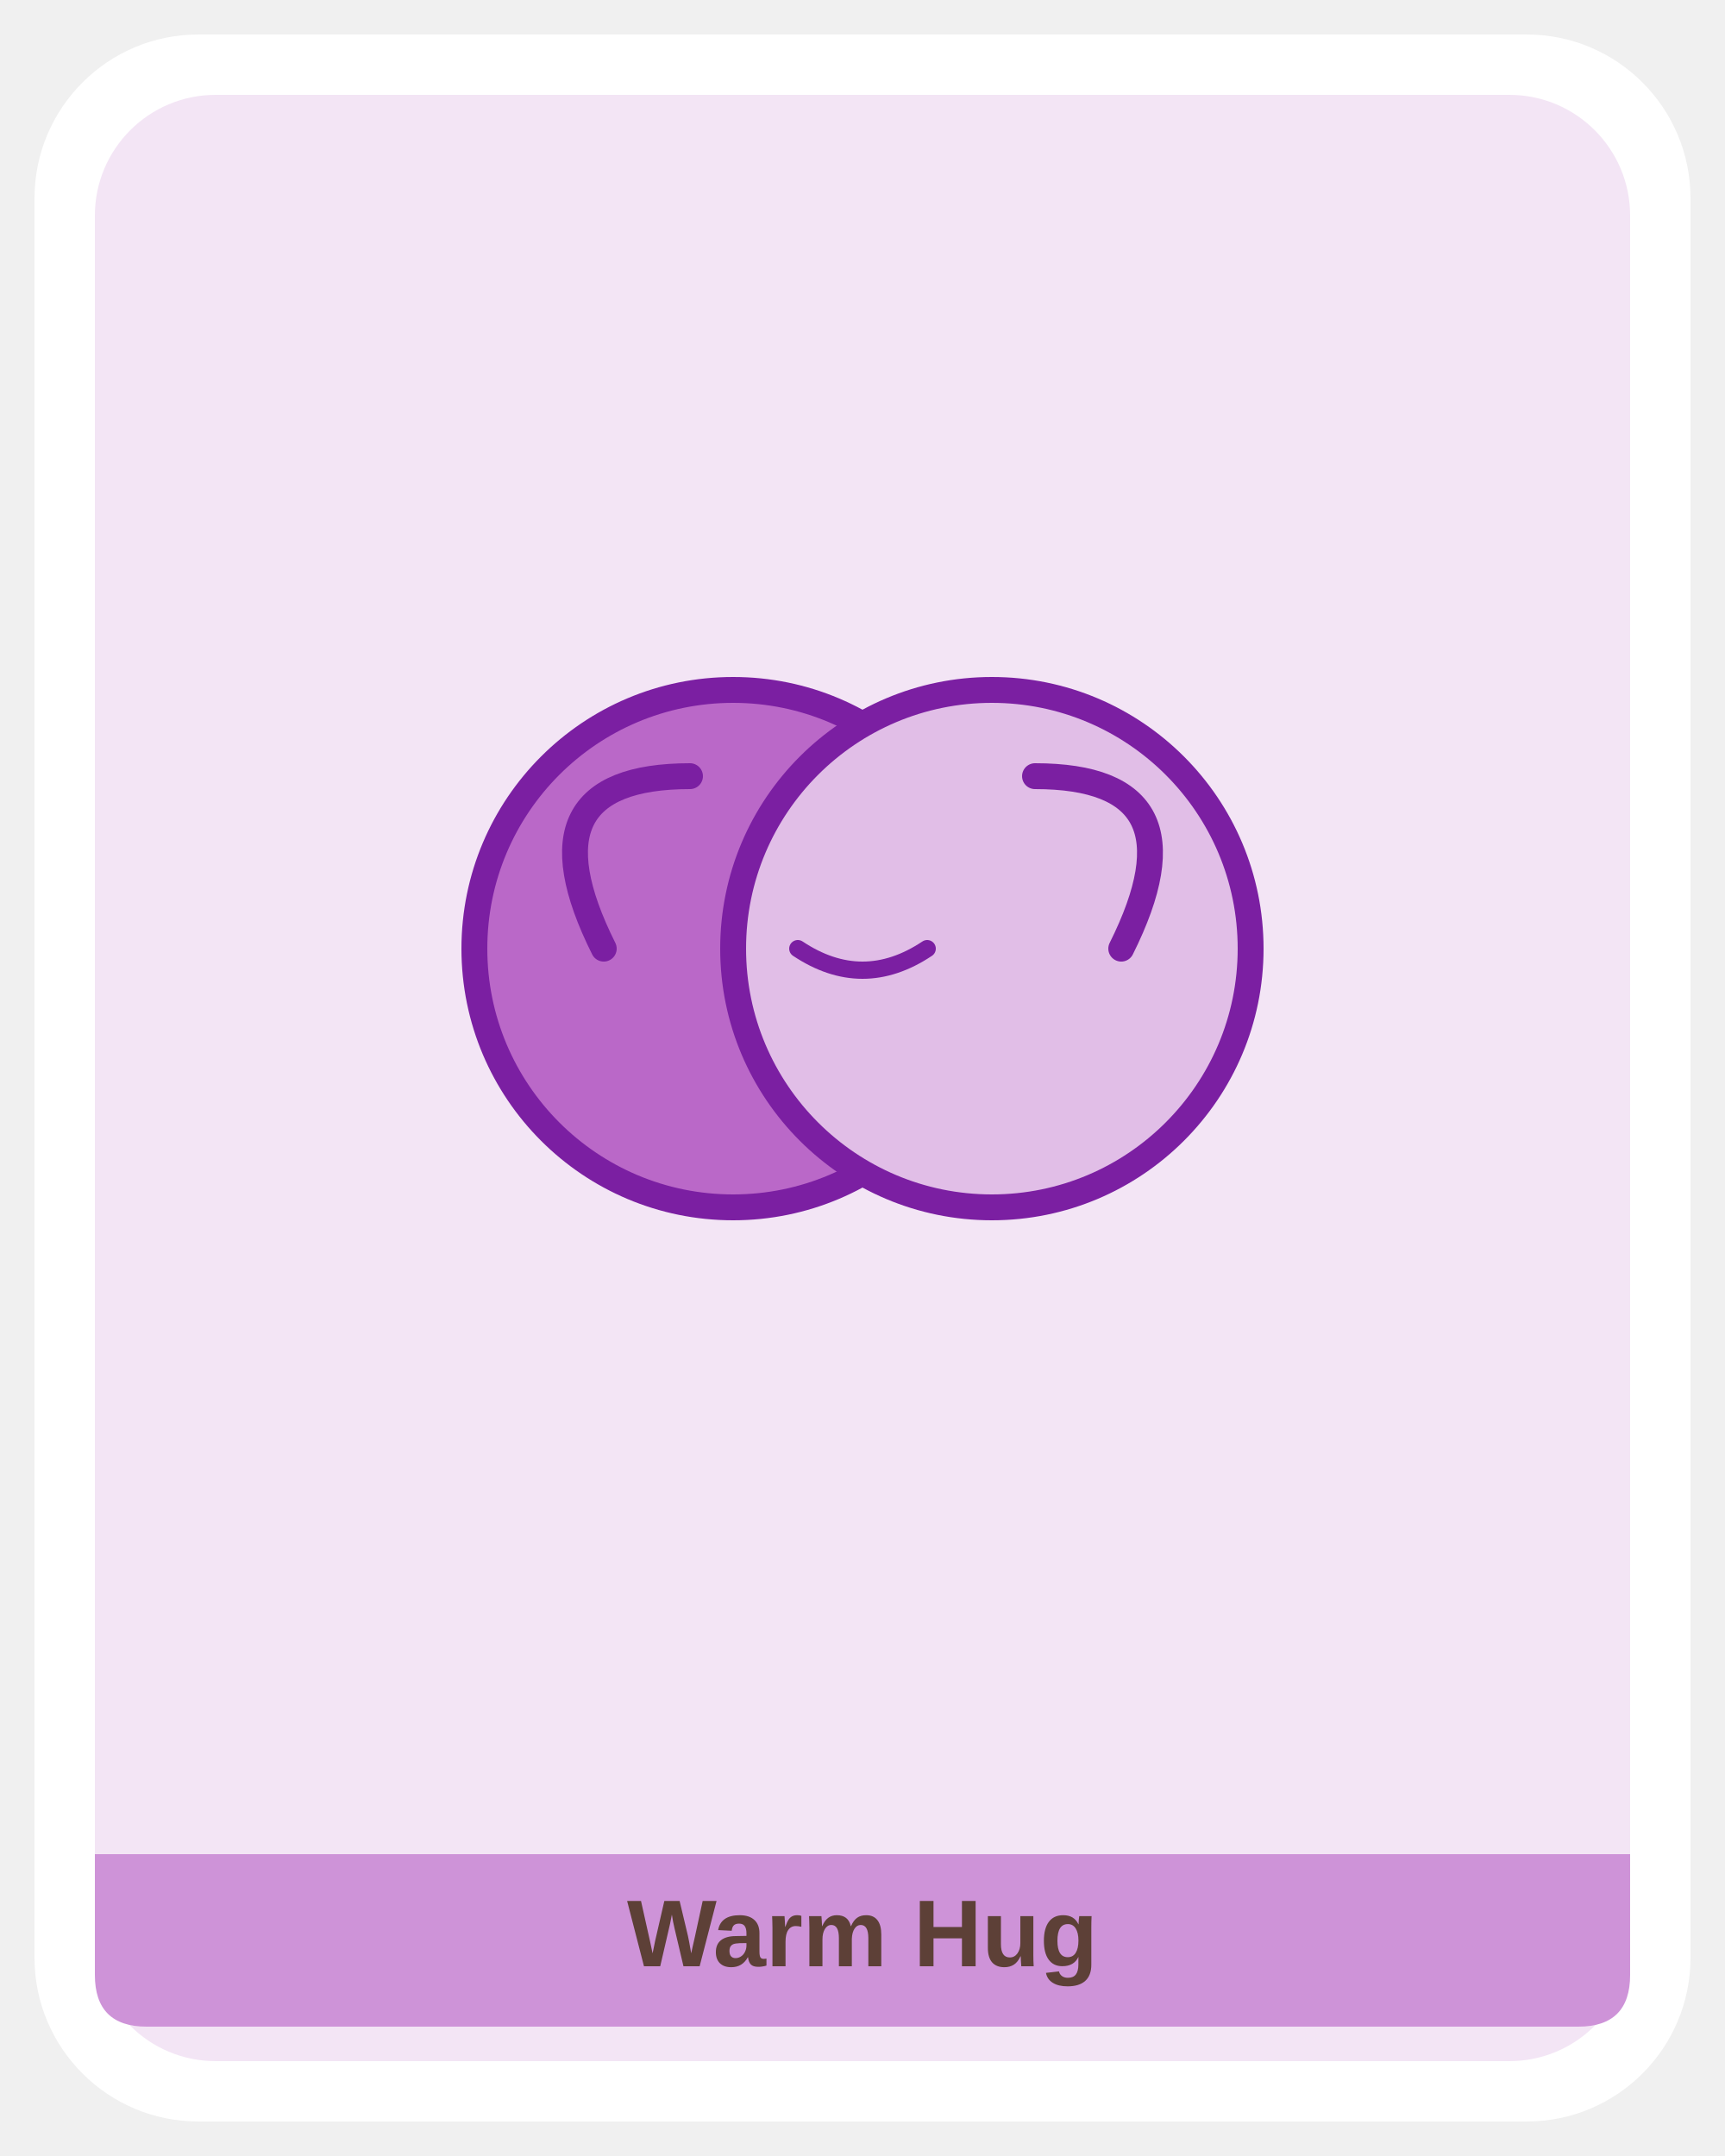
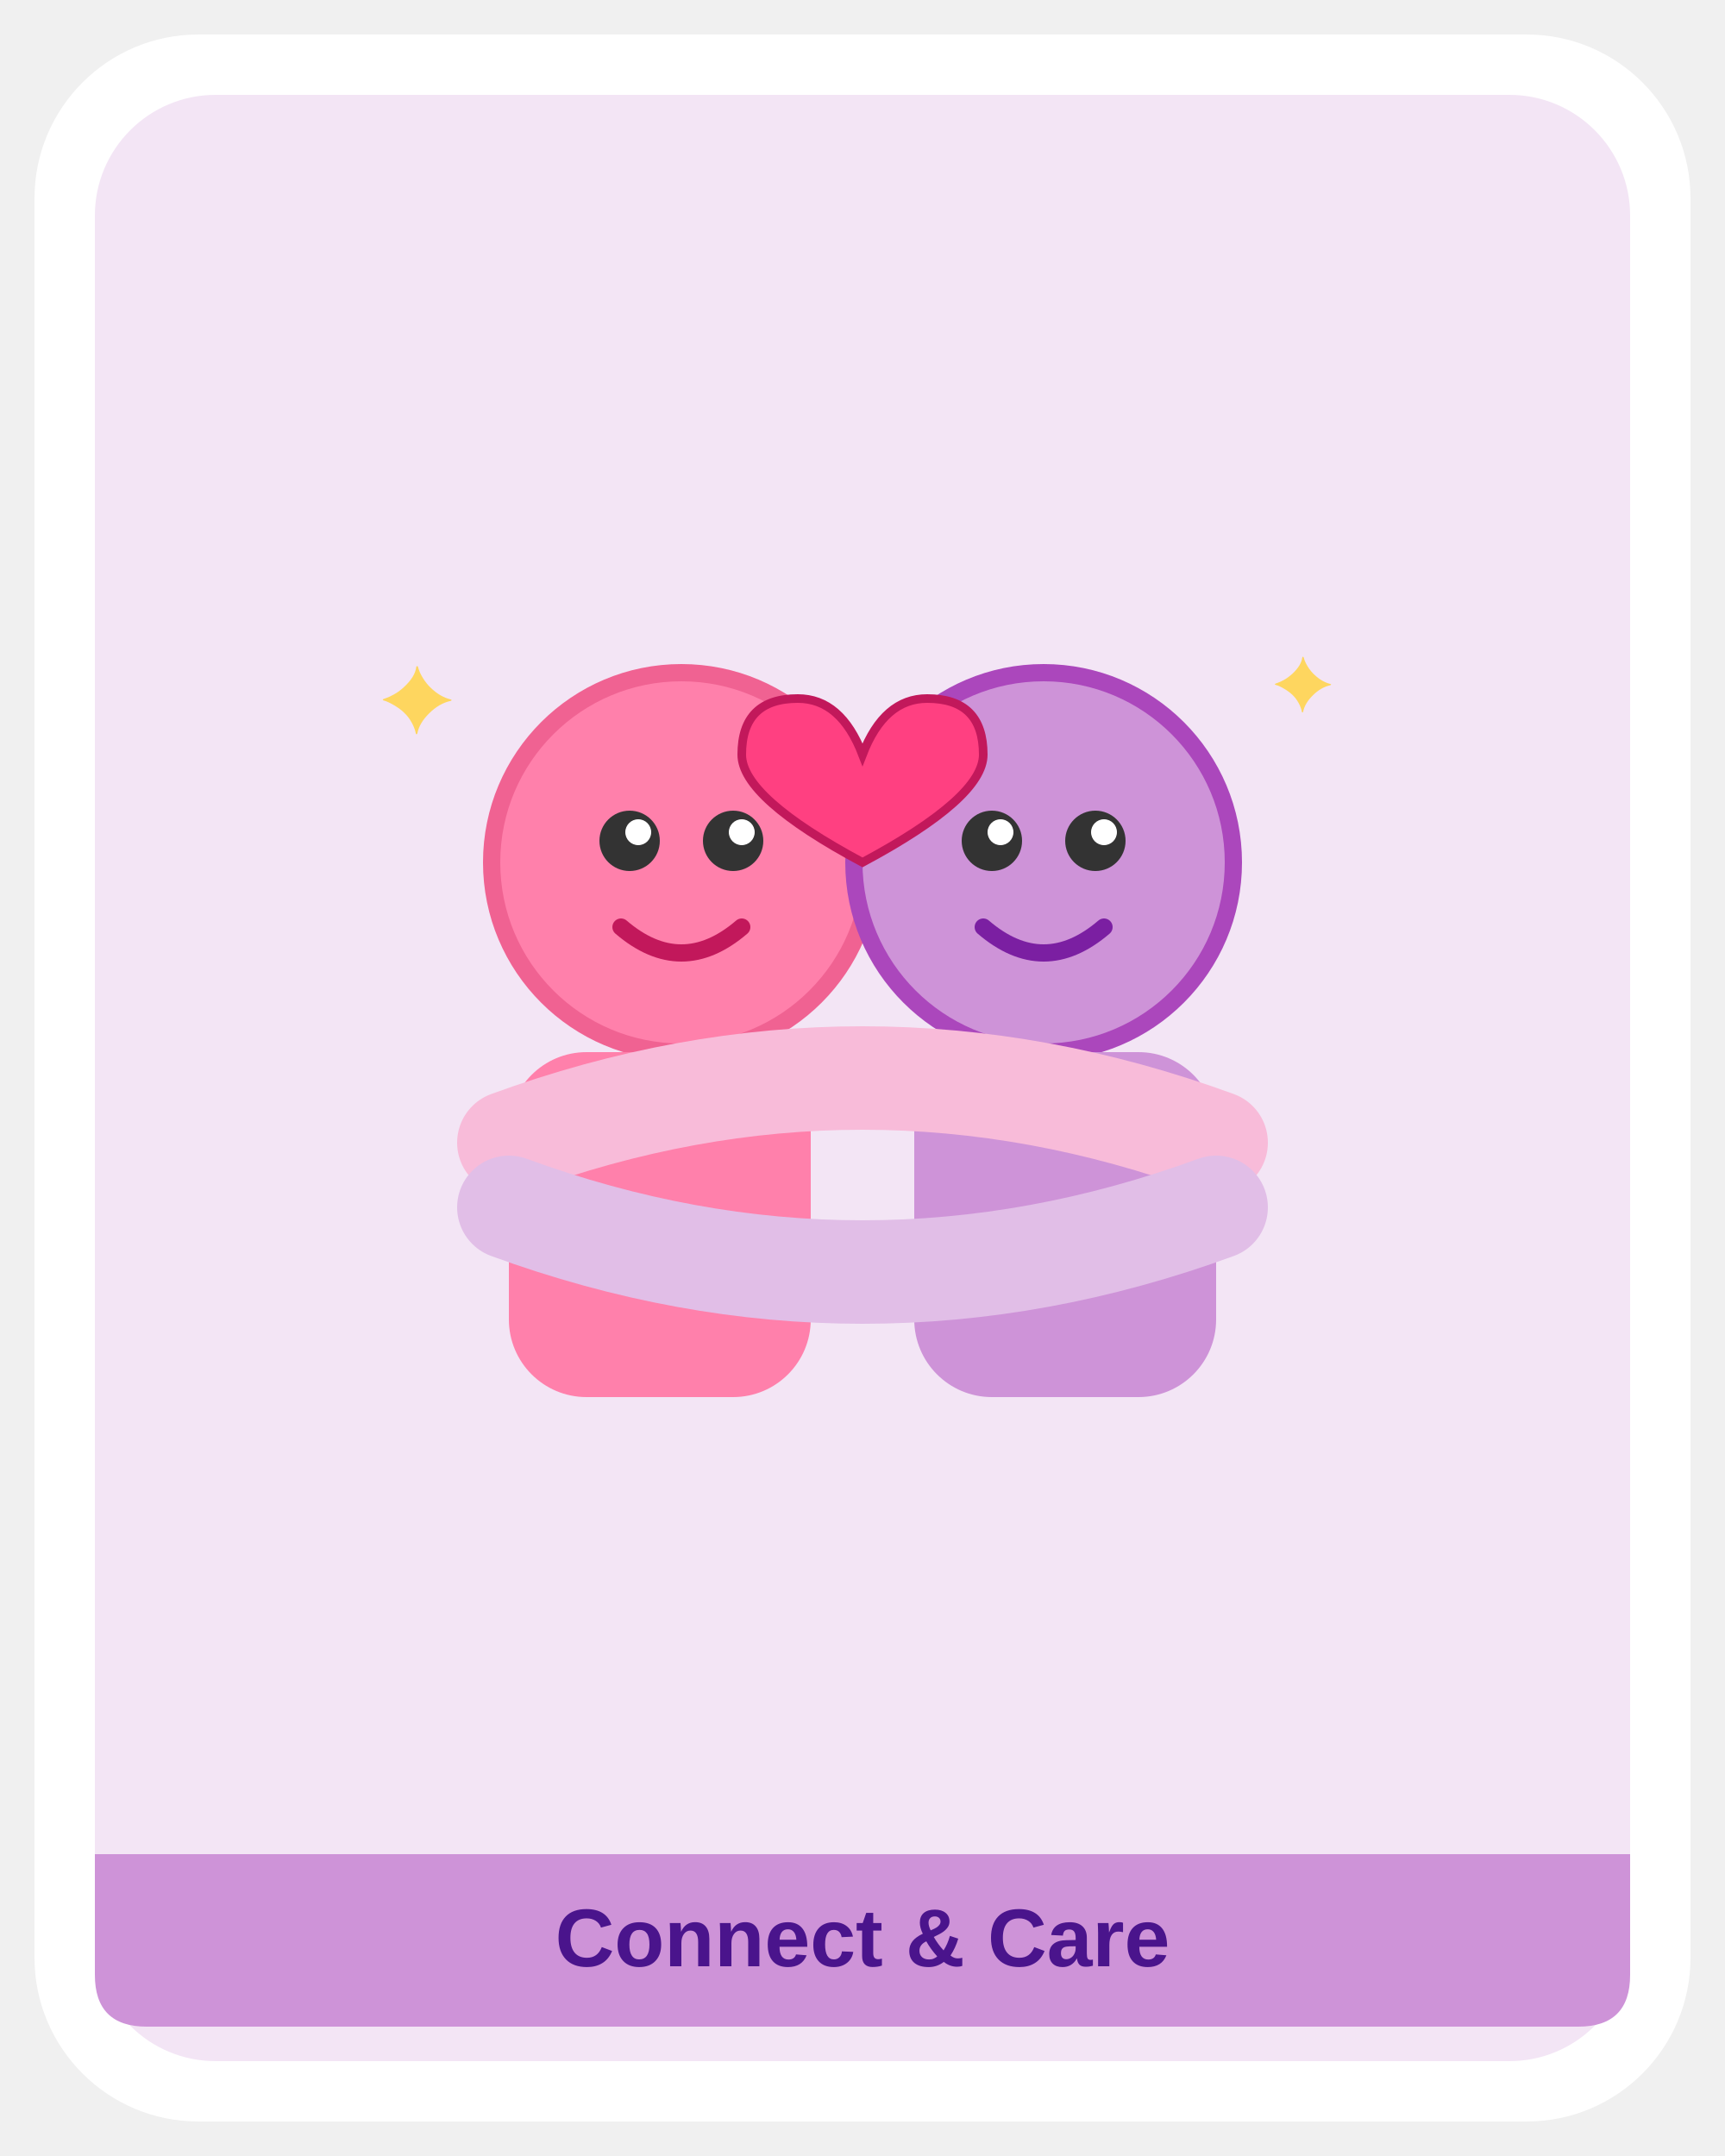
<svg xmlns="http://www.w3.org/2000/svg" width="400" height="500" viewBox="0 0 400 500" fill="none">
  <rect x="18" y="26" width="370" height="460" rx="38" fill="#E0E0E0" />
  <rect x="8" y="8" width="384" height="484" rx="38" fill="white" />
  <rect x="22" y="22" width="356" height="456" rx="28" fill="#F3E5F5" />
  <path d="M22 430 H378 V458 Q378 470 366 470 H34 Q22 470 22 458 Z" fill="#CE93D8" />
-   <text x="200" y="456" font-family="Arial Rounded MT Bold, Arial, sans-serif" font-size="22" font-weight="bold" fill="#5D4037" text-anchor="middle">Warm Hug</text>
-   <circle cx="170" cy="220" r="60" fill="#BA68C8" stroke="#7B1FA2" stroke-width="6" />
-   <circle cx="230" cy="220" r="60" fill="#E1BEE7" stroke="#7B1FA2" stroke-width="6" />
-   <path d="M140 220 Q120 180 160 180 M260 220 Q280 180 240 180" stroke="#7B1FA2" stroke-width="6" fill="none" stroke-linecap="round" />
-   <path d="M185 220 Q200 230 215 220" stroke="#7B1FA2" stroke-width="4" fill="none" stroke-linecap="round" />
+   <text x="200" y="456" font-family="Arial Rounded MT Bold, Arial, sans-serif" font-size="19" font-weight="bold" fill="#4A148C" text-anchor="middle">Connect &amp; Care</text>
+   <circle cx="158" cy="200" r="44" fill="#FF80AB" stroke="#F06292" stroke-width="4" />
+   <circle cx="146" cy="195" r="7" fill="#333" />
+   <circle cx="170" cy="195" r="7" fill="#333" />
+   <circle cx="148" cy="193" r="3" fill="white" />
+   <circle cx="172" cy="193" r="3" fill="white" />
+   <path d="M144 215 Q158 227 172 215" stroke="#C2185B" stroke-width="4" fill="none" stroke-linecap="round" />
+   <rect x="118" y="244" width="70" height="80" rx="18" fill="#FF80AB" />
+   <circle cx="242" cy="200" r="44" fill="#CE93D8" stroke="#AB47BC" stroke-width="4" />
+   <circle cx="230" cy="195" r="7" fill="#333" />
+   <circle cx="254" cy="195" r="7" fill="#333" />
+   <circle cx="232" cy="193" r="3" fill="white" />
+   <circle cx="256" cy="193" r="3" fill="white" />
+   <path d="M228 215 Q242 227 256 215" stroke="#7B1FA2" stroke-width="4" fill="none" stroke-linecap="round" />
+   <rect x="212" y="244" width="70" height="80" rx="18" fill="#CE93D8" />
+   <path d="M118 265 Q200 235 282 265" stroke="#F8BBD9" stroke-width="24" fill="none" stroke-linecap="round" />
+   <path d="M118 280 Q200 310 282 280" stroke="#E1BEE7" stroke-width="24" fill="none" stroke-linecap="round" />
+   <path d="M200 175 Q205 162 215 162 Q228 162 228 175 Q228 185 200 200 Q172 185 172 175 Q172 162 185 162 Q195 162 200 175Z" fill="#FF4081" stroke="#C2185B" stroke-width="2" />
+   <text x="88" y="170" font-size="22" fill="#FFD54F" opacity="0.9">✦</text>
+   <text x="295" y="165" font-size="18" fill="#FFD54F" opacity="0.9">✦</text>
</svg>
